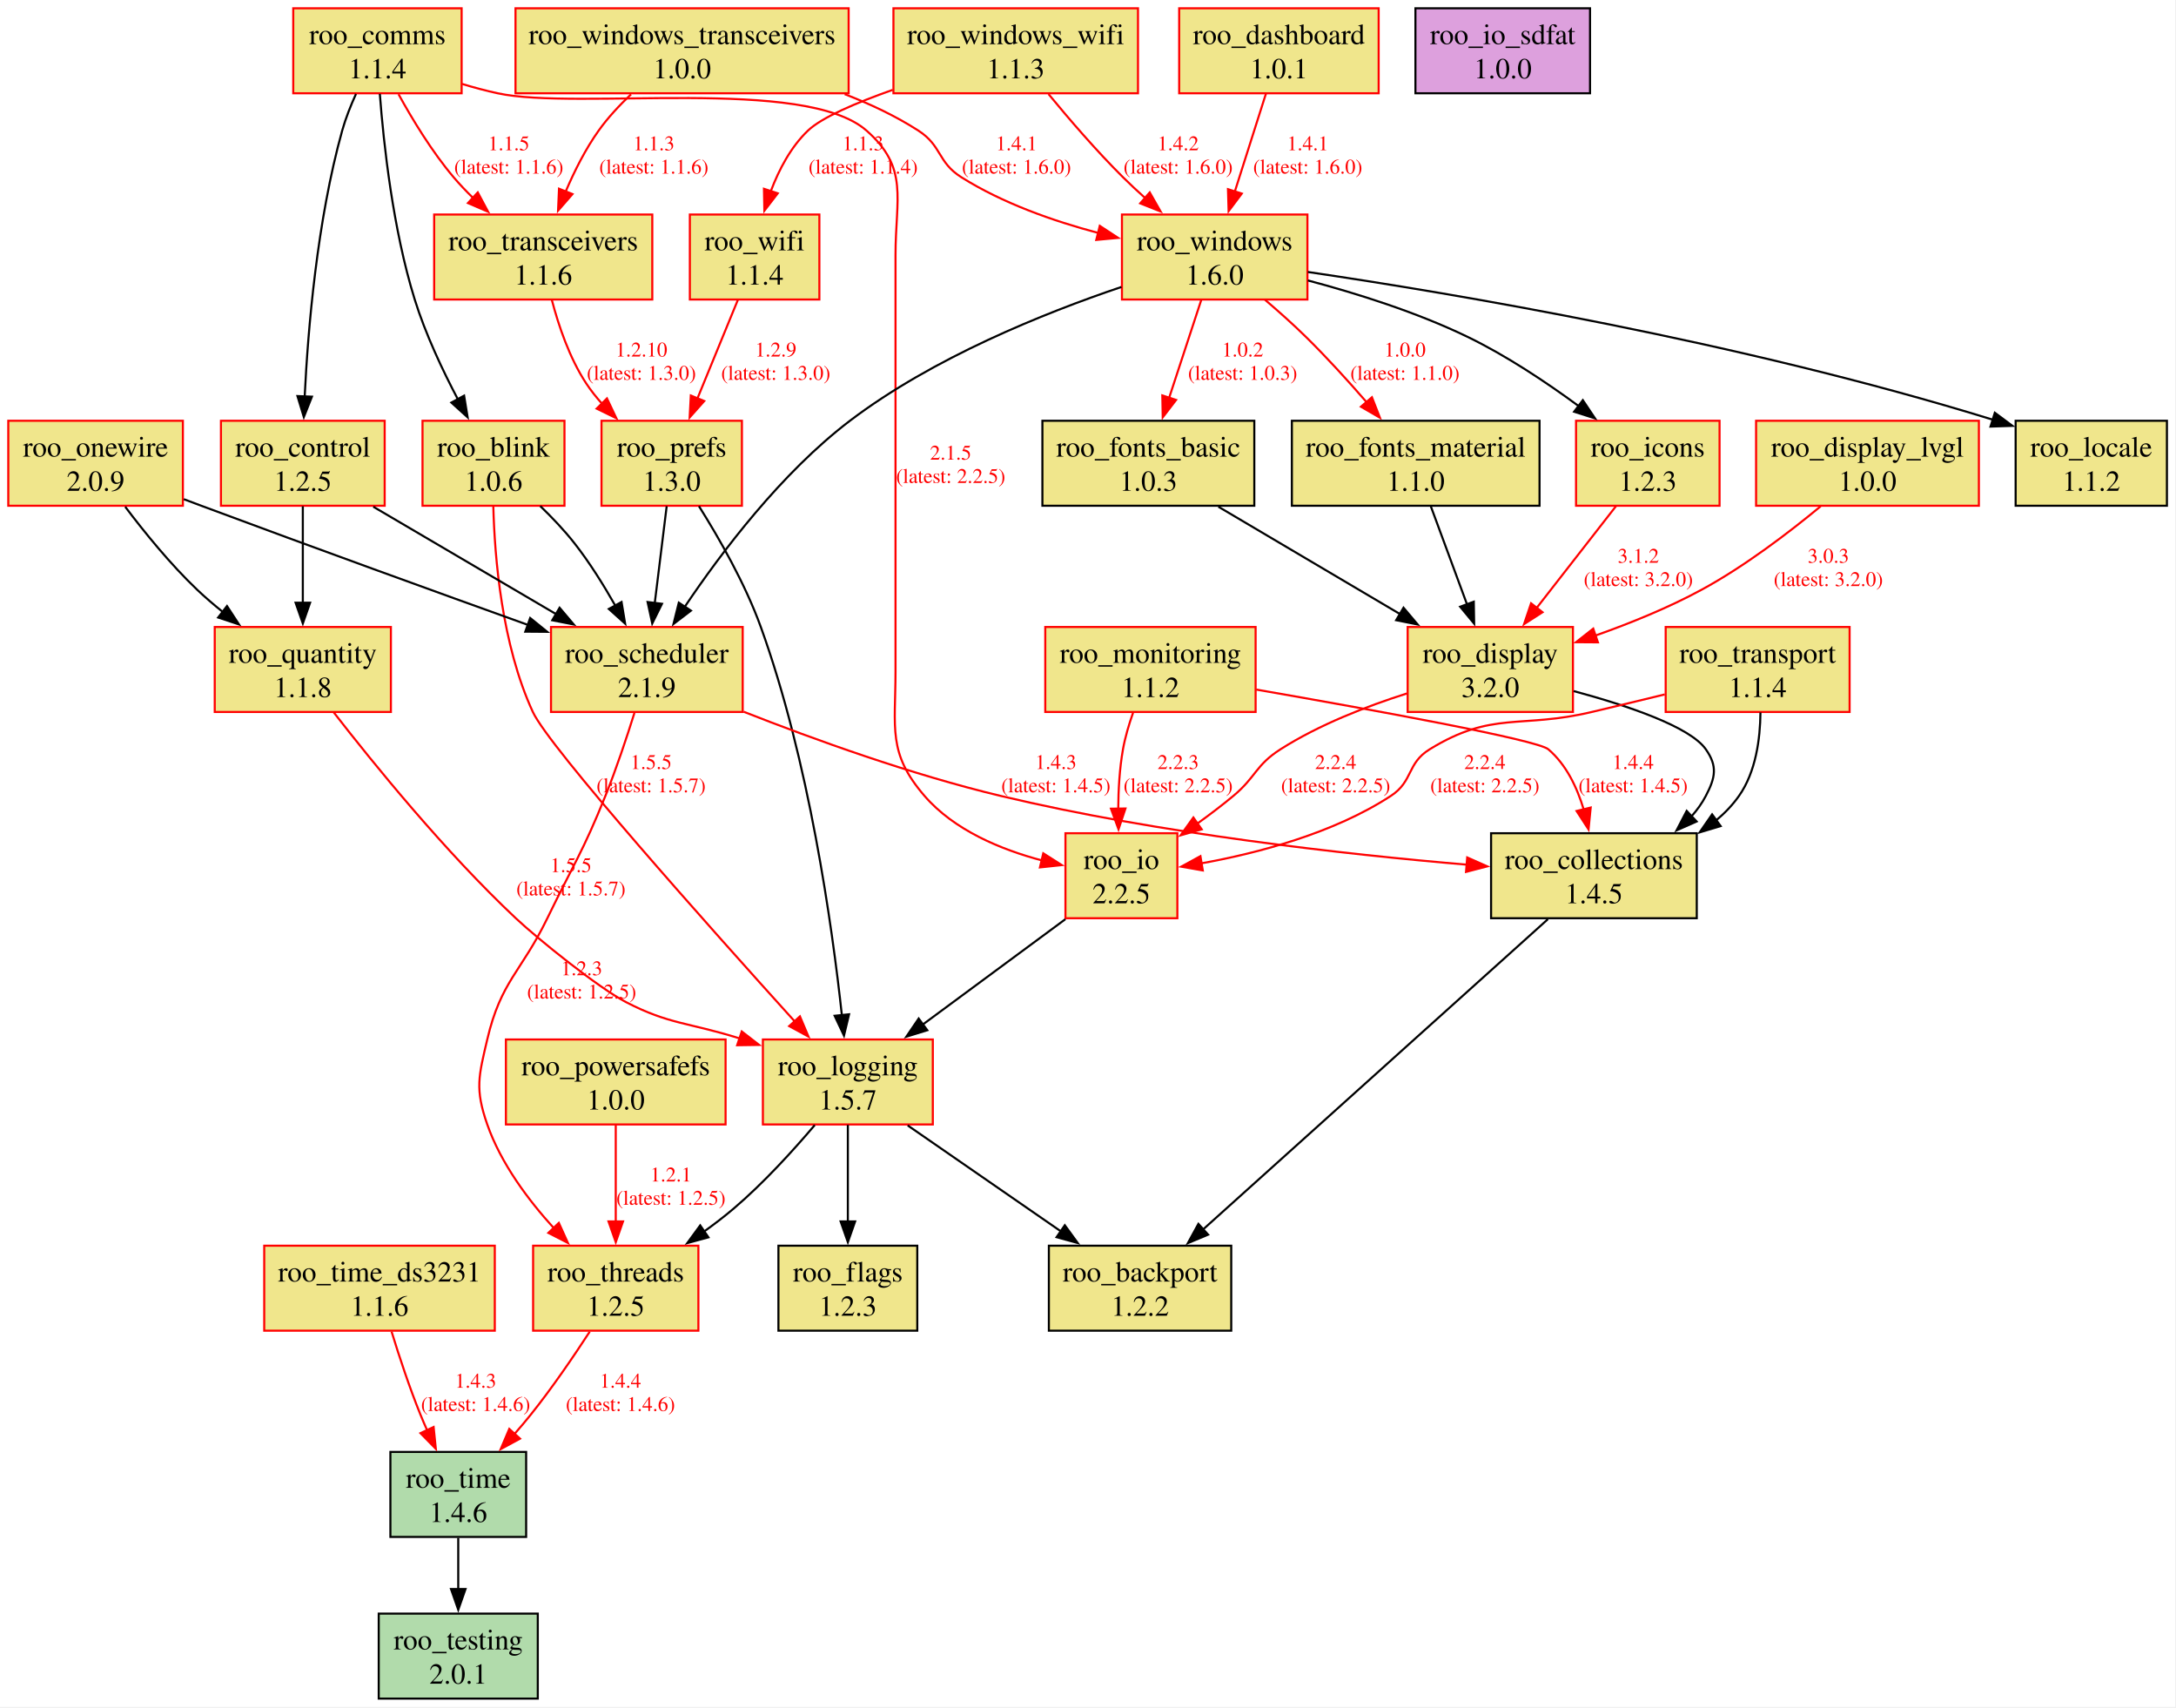
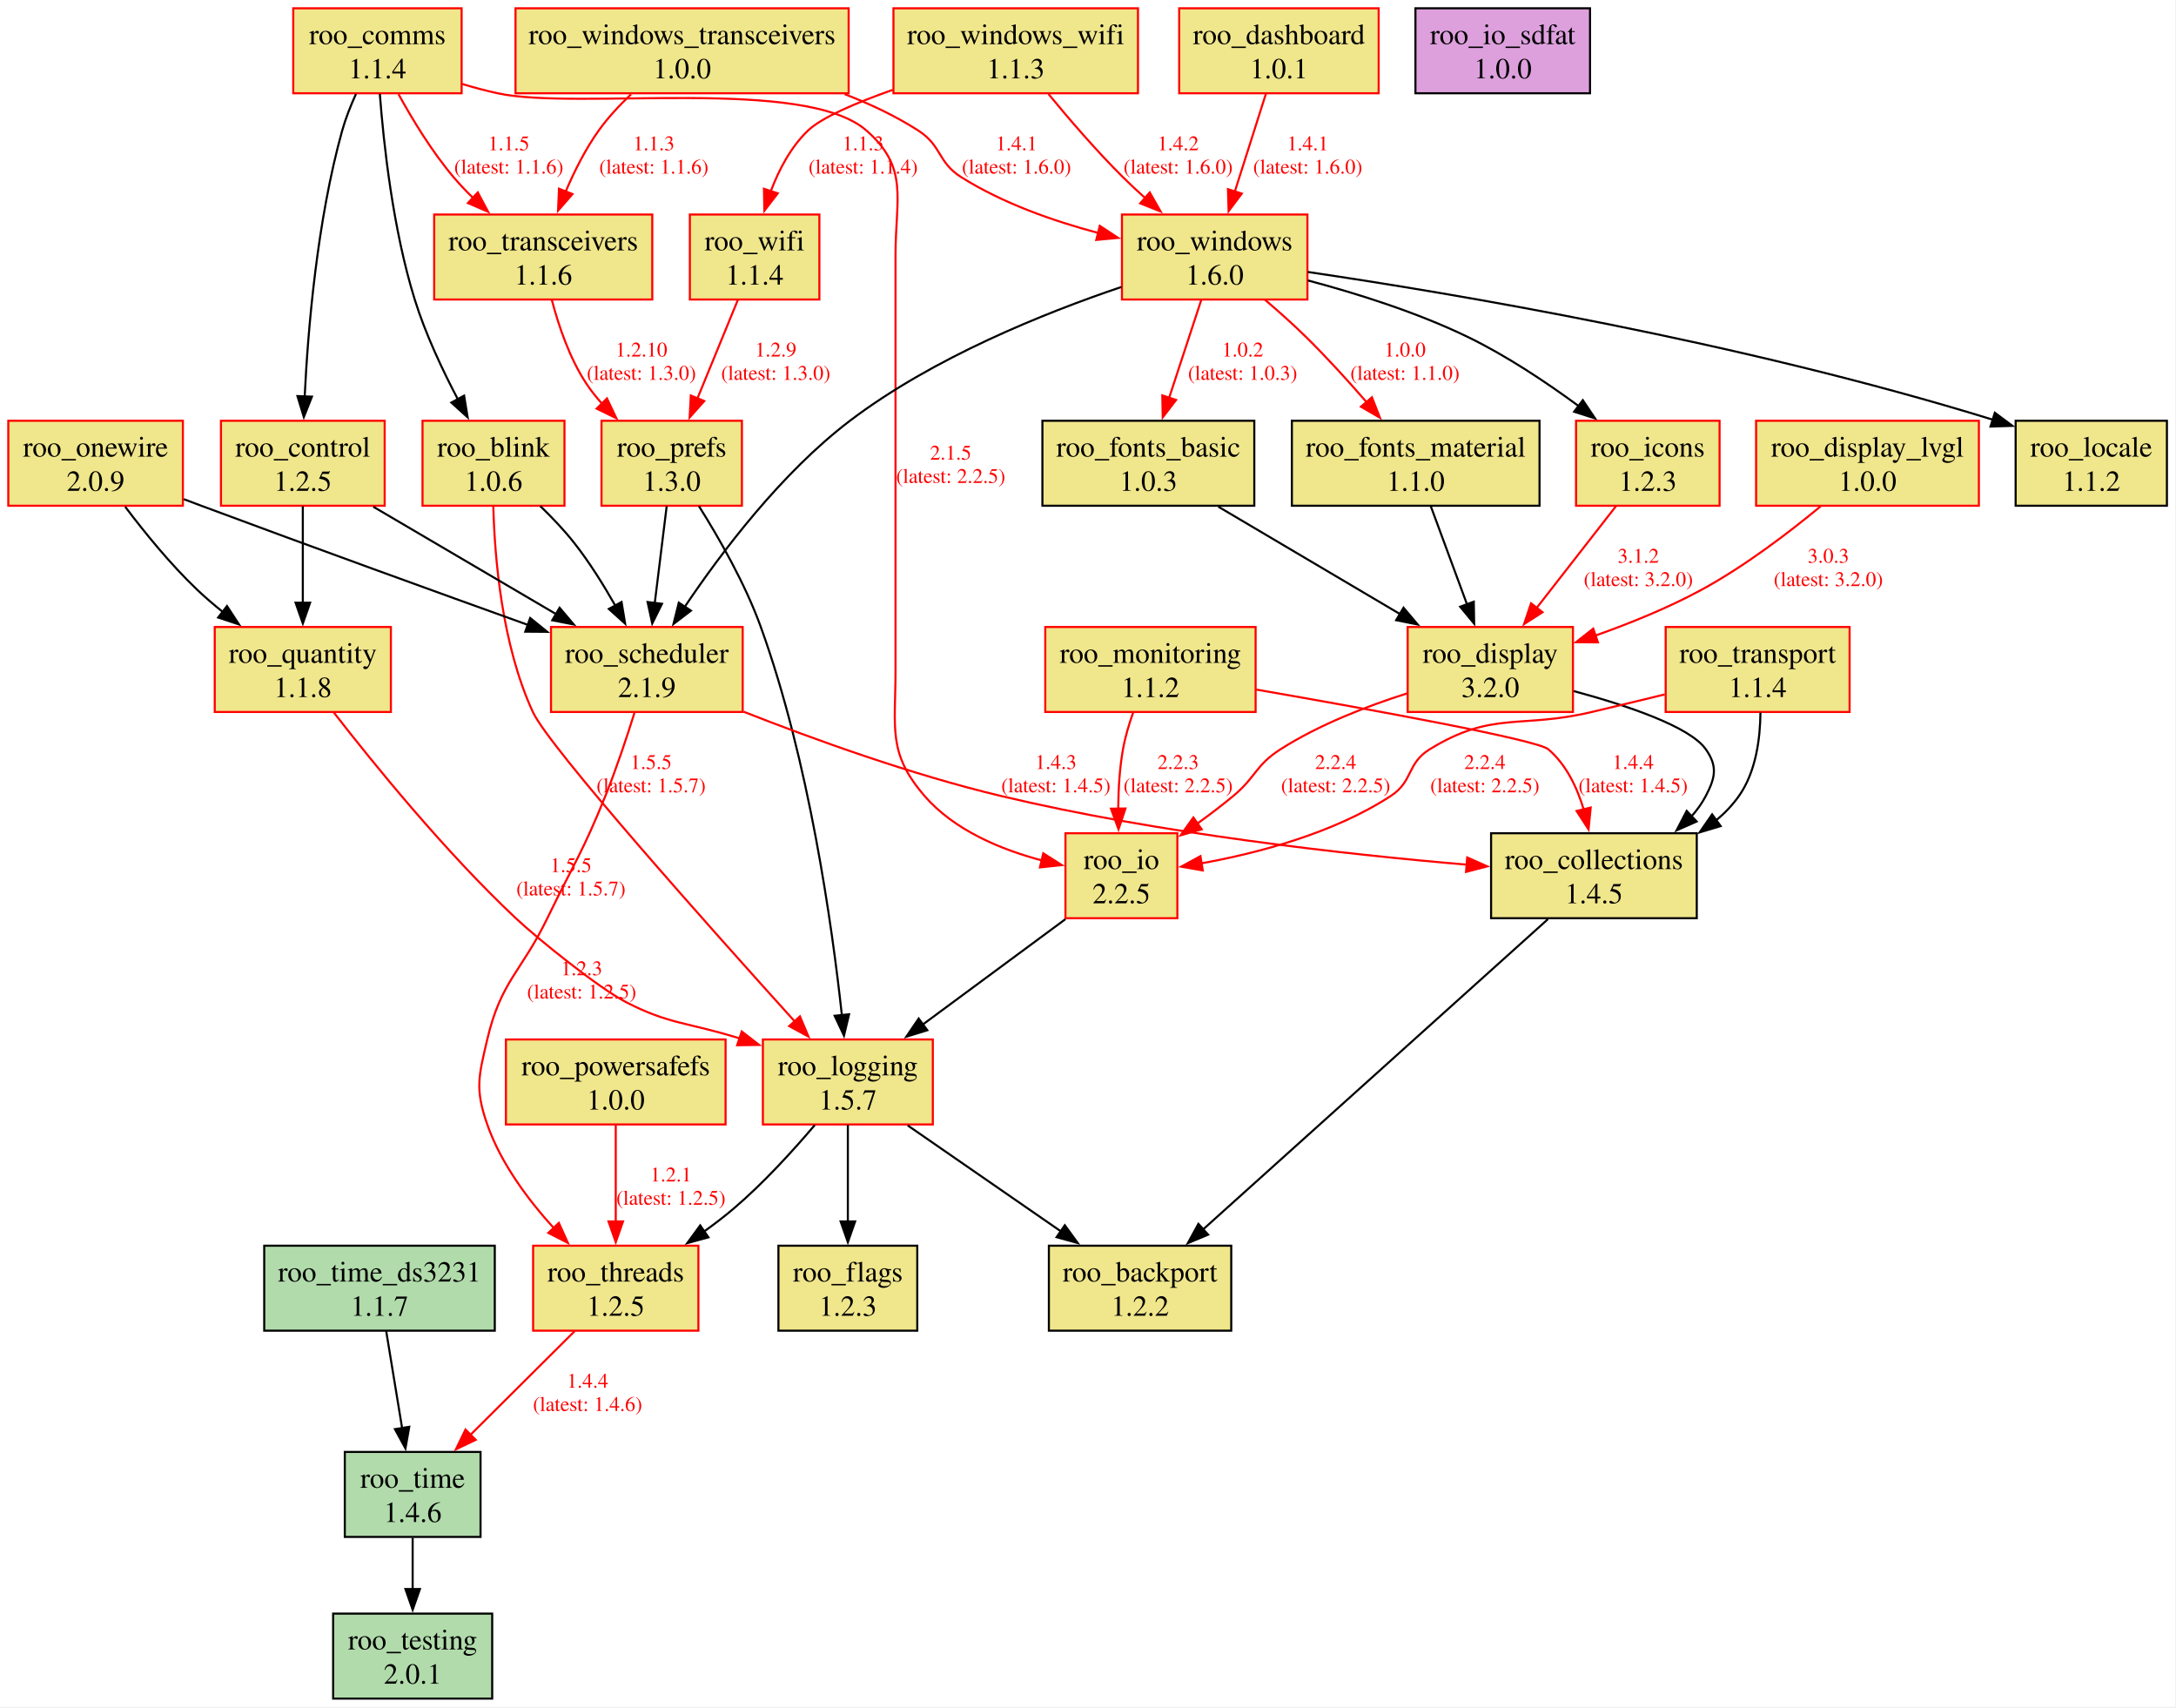
<svg xmlns="http://www.w3.org/2000/svg" width="1050pt" height="824pt" viewBox="0.00 0.00 1050.00 824.00">
  <g id="graph0" class="graph" transform="scale(1 1) rotate(0) translate(4 819.5)">
    <polygon fill="white" stroke="none" points="-4,4 -4,-819.5 1045.62,-819.5 1045.62,4 -4,4" />
    <g id="node1" class="node">
      <polygon fill="khaki" stroke="black" points="590.12,-218.5 502.12,-218.5 502.12,-177.5 590.12,-177.5 590.12,-218.5" />
      <text xml:space="preserve" text-anchor="middle" x="546.12" y="-201.2" font-family="Times,serif" font-size="14.00">roo_backport</text>
      <text xml:space="preserve" text-anchor="middle" x="546.12" y="-184.7" font-family="Times,serif" font-size="14.00">1.2.2</text>
    </g>
    <g id="node2" class="node">
      <polygon fill="khaki" stroke="red" points="268.38,-616.5 199.88,-616.5 199.88,-575.5 268.38,-575.5 268.38,-616.5" />
      <text xml:space="preserve" text-anchor="middle" x="234.12" y="-599.2" font-family="Times,serif" font-size="14.00">roo_blink</text>
      <text xml:space="preserve" text-anchor="middle" x="234.12" y="-582.7" font-family="Times,serif" font-size="14.00">1.0.6</text>
    </g>
    <g id="node16" class="node">
      <polygon fill="khaki" stroke="red" points="446.12,-318 364.12,-318 364.12,-277 446.12,-277 446.12,-318" />
      <text xml:space="preserve" text-anchor="middle" x="405.12" y="-300.7" font-family="Times,serif" font-size="14.00">roo_logging</text>
      <text xml:space="preserve" text-anchor="middle" x="405.12" y="-284.2" font-family="Times,serif" font-size="14.00">1.5.7</text>
    </g>
    <g id="edge1" class="edge">
      <path fill="none" stroke="red" d="M234.05,-575.09C234.67,-550.66 238.11,-508.47 253.12,-476 261.09,-458.79 338.48,-372.05 379.65,-326.52" />
      <polygon fill="red" stroke="red" points="382,-329.14 386.12,-319.38 376.81,-324.44 382,-329.14" />
      <text xml:space="preserve" text-anchor="middle" x="310.17" y="-448.5" font-family="Times,serif" font-size="10.00" fill="red">1.5.5</text>
      <text xml:space="preserve" text-anchor="middle" x="310.17" y="-437.25" font-family="Times,serif" font-size="10.00" fill="red">(latest: 1.5.7)</text>
    </g>
    <g id="node22" class="node">
      <polygon fill="khaki" stroke="red" points="354.38,-517 261.88,-517 261.88,-476 354.38,-476 354.38,-517" />
      <text xml:space="preserve" text-anchor="middle" x="308.12" y="-499.7" font-family="Times,serif" font-size="14.00">roo_scheduler</text>
      <text xml:space="preserve" text-anchor="middle" x="308.12" y="-483.2" font-family="Times,serif" font-size="14.00">2.1.9</text>
    </g>
    <g id="edge2" class="edge">
      <path fill="none" stroke="black" d="M256.68,-575.36C262.37,-569.87 268.25,-563.7 273.12,-557.5 280.43,-548.21 287.27,-537.25 292.93,-527.25" />
      <polygon fill="black" stroke="black" points="295.92,-529.07 297.65,-518.62 289.78,-525.71 295.92,-529.07" />
    </g>
    <g id="node3" class="node">
      <polygon fill="khaki" stroke="black" points="814.75,-417.5 715.5,-417.5 715.5,-376.5 814.75,-376.5 814.75,-417.5" />
      <text xml:space="preserve" text-anchor="middle" x="765.12" y="-400.2" font-family="Times,serif" font-size="14.00">roo_collections</text>
      <text xml:space="preserve" text-anchor="middle" x="765.12" y="-383.7" font-family="Times,serif" font-size="14.00">1.4.5</text>
    </g>
    <g id="edge3" class="edge">
      <path fill="none" stroke="black" d="M742.92,-376.03C703.47,-340.54 621.11,-266.45 576.46,-226.29" />
      <polygon fill="black" stroke="black" points="578.96,-223.83 569.19,-219.75 574.28,-229.04 578.96,-223.83" />
    </g>
    <g id="node4" class="node">
      <polygon fill="khaki" stroke="red" points="218.75,-815.5 137.5,-815.5 137.5,-774.5 218.75,-774.5 218.75,-815.5" />
      <text xml:space="preserve" text-anchor="middle" x="178.12" y="-798.2" font-family="Times,serif" font-size="14.00">roo_comms</text>
      <text xml:space="preserve" text-anchor="middle" x="178.12" y="-781.7" font-family="Times,serif" font-size="14.00">1.1.4</text>
    </g>
    <g id="edge4" class="edge">
      <path fill="none" stroke="black" d="M179.28,-774.22C181.1,-750.26 185.57,-708.92 196.12,-675 201.31,-658.33 209.59,-640.77 217.1,-626.55" />
      <polygon fill="black" stroke="black" points="219.95,-628.62 221.65,-618.16 213.8,-625.28 219.95,-628.62" />
    </g>
    <g id="node5" class="node">
      <polygon fill="khaki" stroke="red" points="181.62,-616.5 102.62,-616.5 102.62,-575.5 181.62,-575.5 181.62,-616.5" />
      <text xml:space="preserve" text-anchor="middle" x="142.12" y="-599.2" font-family="Times,serif" font-size="14.00">roo_control</text>
      <text xml:space="preserve" text-anchor="middle" x="142.12" y="-582.7" font-family="Times,serif" font-size="14.00">1.2.5</text>
    </g>
    <g id="edge5" class="edge">
      <path fill="none" stroke="black" d="M167.78,-774.19C165.24,-768.6 162.78,-762.42 161.12,-756.5 149,-713.03 144.61,-660.78 143.02,-628.23" />
      <polygon fill="black" stroke="black" points="146.52,-628.13 142.61,-618.28 139.53,-628.42 146.52,-628.13" />
    </g>
    <g id="node13" class="node">
      <polygon fill="khaki" stroke="red" points="564.12,-417.5 510.12,-417.5 510.12,-376.5 564.12,-376.5 564.12,-417.5" />
      <text xml:space="preserve" text-anchor="middle" x="537.12" y="-400.2" font-family="Times,serif" font-size="14.00">roo_io</text>
      <text xml:space="preserve" text-anchor="middle" x="537.12" y="-383.7" font-family="Times,serif" font-size="14.00">2.2.5</text>
    </g>
    <g id="edge6" class="edge">
      <path fill="none" stroke="red" d="M219,-779C224.7,-777.28 230.52,-775.71 236.12,-774.5 274.99,-766.11 384.27,-782.75 414.12,-756.5 434.69,-738.42 428.12,-723.88 428.12,-696.5 428.12,-696.5 428.12,-696.5 428.12,-495.5 428.12,-468.12 424.23,-456.23 442.12,-435.5 456.46,-418.89 479.13,-409.58 498.72,-404.39" />
      <polygon fill="red" stroke="red" points="499.41,-407.82 508.35,-402.13 497.81,-401.01 499.41,-407.82" />
      <text xml:space="preserve" text-anchor="middle" x="454.75" y="-597.75" font-family="Times,serif" font-size="10.00" fill="red">2.1.5</text>
      <text xml:space="preserve" text-anchor="middle" x="454.75" y="-586.5" font-family="Times,serif" font-size="10.00" fill="red">(latest: 2.2.5)</text>
    </g>
    <g id="node27" class="node">
      <polygon fill="khaki" stroke="red" points="310.75,-716 205.5,-716 205.5,-675 310.75,-675 310.75,-716" />
      <text xml:space="preserve" text-anchor="middle" x="258.12" y="-698.7" font-family="Times,serif" font-size="14.00">roo_transceivers</text>
      <text xml:space="preserve" text-anchor="middle" x="258.12" y="-682.2" font-family="Times,serif" font-size="14.00">1.1.6</text>
    </g>
    <g id="edge7" class="edge">
      <path fill="none" stroke="red" d="M188.3,-774.06C195.01,-761.87 204.45,-746.3 214.88,-734 217.76,-730.6 220.96,-727.24 224.27,-724.01" />
      <polygon fill="red" stroke="red" points="226.54,-726.68 231.53,-717.33 221.8,-721.53 226.54,-726.68" />
      <text xml:space="preserve" text-anchor="middle" x="241.5" y="-747" font-family="Times,serif" font-size="10.00" fill="red">1.1.5</text>
      <text xml:space="preserve" text-anchor="middle" x="241.5" y="-735.75" font-family="Times,serif" font-size="10.00" fill="red">(latest: 1.1.6)</text>
    </g>
    <g id="node21" class="node">
      <polygon fill="khaki" stroke="red" points="184.62,-517 99.62,-517 99.62,-476 184.62,-476 184.62,-517" />
      <text xml:space="preserve" text-anchor="middle" x="142.12" y="-499.7" font-family="Times,serif" font-size="14.00">roo_quantity</text>
      <text xml:space="preserve" text-anchor="middle" x="142.12" y="-483.2" font-family="Times,serif" font-size="14.00">1.1.8</text>
    </g>
    <g id="edge8" class="edge">
      <path fill="none" stroke="black" d="M142.12,-575.27C142.12,-561.79 142.12,-543.66 142.12,-528.29" />
      <polygon fill="black" stroke="black" points="145.63,-528.71 142.13,-518.71 138.63,-528.71 145.63,-528.71" />
    </g>
    <g id="edge9" class="edge">
      <path fill="none" stroke="black" d="M176.12,-575.03C201.63,-560.05 236.77,-539.41 264.38,-523.19" />
      <polygon fill="black" stroke="black" points="266.02,-526.29 272.87,-518.21 262.48,-520.25 266.02,-526.29" />
    </g>
    <g id="node6" class="node">
      <polygon fill="khaki" stroke="red" points="661.25,-815.5 565,-815.5 565,-774.5 661.25,-774.5 661.25,-815.5" />
      <text xml:space="preserve" text-anchor="middle" x="613.12" y="-798.2" font-family="Times,serif" font-size="14.00">roo_dashboard</text>
      <text xml:space="preserve" text-anchor="middle" x="613.12" y="-781.7" font-family="Times,serif" font-size="14.00">1.0.1</text>
    </g>
    <g id="node30" class="node">
      <polygon fill="khaki" stroke="red" points="626.88,-716 537.38,-716 537.38,-675 626.88,-675 626.88,-716" />
      <text xml:space="preserve" text-anchor="middle" x="582.12" y="-698.7" font-family="Times,serif" font-size="14.00">roo_windows</text>
      <text xml:space="preserve" text-anchor="middle" x="582.12" y="-682.2" font-family="Times,serif" font-size="14.00">1.6.0</text>
    </g>
    <g id="edge10" class="edge">
      <path fill="none" stroke="red" d="M606.85,-774.27C602.52,-760.66 596.69,-742.3 591.77,-726.84" />
      <polygon fill="red" stroke="red" points="595.21,-726.11 588.85,-717.64 588.54,-728.23 595.21,-726.11" />
      <text xml:space="preserve" text-anchor="middle" x="627.03" y="-747" font-family="Times,serif" font-size="10.00" fill="red">1.4.1</text>
      <text xml:space="preserve" text-anchor="middle" x="627.03" y="-735.75" font-family="Times,serif" font-size="10.00" fill="red">(latest: 1.6.0)</text>
    </g>
    <g id="node7" class="node">
      <polygon fill="khaki" stroke="red" points="755,-517 675.25,-517 675.25,-476 755,-476 755,-517" />
      <text xml:space="preserve" text-anchor="middle" x="715.12" y="-499.7" font-family="Times,serif" font-size="14.00">roo_display</text>
      <text xml:space="preserve" text-anchor="middle" x="715.12" y="-483.2" font-family="Times,serif" font-size="14.00">3.2.0</text>
    </g>
    <g id="edge11" class="edge">
      <path fill="none" stroke="black" d="M755.36,-486.08C781.24,-479.11 811.43,-468.95 819.12,-458 824.87,-449.82 823.76,-444.36 819.12,-435.5 817.27,-431.95 814.91,-428.68 812.22,-425.66" />
      <polygon fill="black" stroke="black" points="814.69,-423.17 805,-418.88 809.89,-428.28 814.69,-423.17" />
    </g>
    <g id="edge12" class="edge">
      <path fill="none" stroke="red" d="M674.84,-484.92C655.5,-478.78 632.53,-469.89 613.88,-458 601.88,-450.36 602.06,-444.59 591.12,-435.5 585.65,-430.95 579.64,-426.39 573.68,-422.1" />
      <polygon fill="red" stroke="red" points="575.88,-419.37 565.68,-416.49 571.85,-425.1 575.88,-419.37" />
      <text xml:space="preserve" text-anchor="middle" x="640.5" y="-448.5" font-family="Times,serif" font-size="10.00" fill="red">2.2.4</text>
      <text xml:space="preserve" text-anchor="middle" x="640.5" y="-437.25" font-family="Times,serif" font-size="10.00" fill="red">(latest: 2.2.5)</text>
    </g>
    <g id="node8" class="node">
      <polygon fill="khaki" stroke="red" points="950.88,-616.5 843.38,-616.5 843.38,-575.5 950.88,-575.5 950.88,-616.5" />
      <text xml:space="preserve" text-anchor="middle" x="897.12" y="-599.2" font-family="Times,serif" font-size="14.00">roo_display_lvgl</text>
      <text xml:space="preserve" text-anchor="middle" x="897.12" y="-582.7" font-family="Times,serif" font-size="14.00">1.0.0</text>
    </g>
    <g id="edge13" class="edge">
      <path fill="none" stroke="red" d="M874.54,-575.24C859.15,-562.51 837.87,-546.28 817.12,-535 801.08,-526.28 782.59,-518.79 765.79,-512.85" />
      <polygon fill="red" stroke="red" points="767.06,-509.59 756.47,-509.66 764.8,-516.21 767.06,-509.59" />
      <text xml:space="preserve" text-anchor="middle" x="878.25" y="-548" font-family="Times,serif" font-size="10.00" fill="red">3.0.3</text>
      <text xml:space="preserve" text-anchor="middle" x="878.25" y="-536.75" font-family="Times,serif" font-size="10.00" fill="red">(latest: 3.2.0)</text>
    </g>
    <g id="node9" class="node">
      <polygon fill="khaki" stroke="black" points="438.62,-218.5 371.62,-218.5 371.62,-177.5 438.62,-177.5 438.62,-218.5" />
      <text xml:space="preserve" text-anchor="middle" x="405.12" y="-201.2" font-family="Times,serif" font-size="14.00">roo_flags</text>
      <text xml:space="preserve" text-anchor="middle" x="405.12" y="-184.7" font-family="Times,serif" font-size="14.00">1.2.3</text>
    </g>
    <g id="node10" class="node">
      <polygon fill="khaki" stroke="black" points="601.25,-616.5 499,-616.5 499,-575.5 601.25,-575.5 601.25,-616.5" />
      <text xml:space="preserve" text-anchor="middle" x="550.12" y="-599.2" font-family="Times,serif" font-size="14.00">roo_fonts_basic</text>
      <text xml:space="preserve" text-anchor="middle" x="550.12" y="-582.7" font-family="Times,serif" font-size="14.00">1.0.3</text>
    </g>
    <g id="edge14" class="edge">
      <path fill="none" stroke="black" d="M583.91,-575.03C609.27,-560.05 644.2,-539.41 671.64,-523.19" />
      <polygon fill="black" stroke="black" points="673.25,-526.31 680.08,-518.21 669.69,-520.28 673.25,-526.31" />
    </g>
    <g id="node11" class="node">
      <polygon fill="khaki" stroke="black" points="738.88,-616.5 619.38,-616.5 619.38,-575.5 738.88,-575.5 738.88,-616.5" />
      <text xml:space="preserve" text-anchor="middle" x="679.12" y="-599.2" font-family="Times,serif" font-size="14.00">roo_fonts_material</text>
      <text xml:space="preserve" text-anchor="middle" x="679.12" y="-582.7" font-family="Times,serif" font-size="14.00">1.1.0</text>
    </g>
    <g id="edge15" class="edge">
      <path fill="none" stroke="black" d="M686.41,-575.27C691.44,-561.66 698.21,-543.3 703.92,-527.84" />
      <polygon fill="black" stroke="black" points="707.15,-529.21 707.33,-518.62 700.58,-526.79 707.15,-529.21" />
    </g>
    <g id="node12" class="node">
      <polygon fill="khaki" stroke="red" points="825.75,-616.5 756.5,-616.5 756.5,-575.5 825.75,-575.5 825.75,-616.5" />
      <text xml:space="preserve" text-anchor="middle" x="791.12" y="-599.2" font-family="Times,serif" font-size="14.00">roo_icons</text>
      <text xml:space="preserve" text-anchor="middle" x="791.12" y="-582.7" font-family="Times,serif" font-size="14.00">1.2.3</text>
    </g>
    <g id="edge16" class="edge">
      <path fill="none" stroke="red" d="M775.75,-575.27C764.72,-561.13 749.71,-541.87 737.38,-526.05" />
      <polygon fill="red" stroke="red" points="740.32,-524.13 731.41,-518.39 734.8,-528.43 740.32,-524.13" />
      <text xml:space="preserve" text-anchor="middle" x="786.56" y="-548" font-family="Times,serif" font-size="10.00" fill="red">3.1.2</text>
      <text xml:space="preserve" text-anchor="middle" x="786.56" y="-536.75" font-family="Times,serif" font-size="10.00" fill="red">(latest: 3.2.0)</text>
    </g>
    <g id="edge17" class="edge">
      <path fill="none" stroke="black" d="M510.09,-376.03C490.25,-361.38 463.09,-341.31 441.36,-325.27" />
      <polygon fill="black" stroke="black" points="443.46,-322.46 433.34,-319.34 439.3,-328.1 443.46,-322.46" />
    </g>
    <g id="node14" class="node">
      <polygon fill="plum" stroke="black" points="763.25,-815.5 679,-815.5 679,-774.5 763.25,-774.5 763.25,-815.5" />
      <text xml:space="preserve" text-anchor="middle" x="721.12" y="-798.2" font-family="Times,serif" font-size="14.00">roo_io_sdfat</text>
      <text xml:space="preserve" text-anchor="middle" x="721.12" y="-781.7" font-family="Times,serif" font-size="14.00">1.0.0</text>
    </g>
    <g id="node15" class="node">
      <polygon fill="khaki" stroke="black" points="1041.62,-616.5 968.62,-616.5 968.62,-575.5 1041.62,-575.5 1041.62,-616.5" />
      <text xml:space="preserve" text-anchor="middle" x="1005.12" y="-599.2" font-family="Times,serif" font-size="14.00">roo_locale</text>
      <text xml:space="preserve" text-anchor="middle" x="1005.12" y="-582.7" font-family="Times,serif" font-size="14.00">1.1.2</text>
    </g>
    <g id="edge18" class="edge">
      <path fill="none" stroke="black" d="M434,-276.53C455.38,-261.75 484.73,-241.45 508.04,-225.34" />
      <polygon fill="black" stroke="black" points="509.81,-228.37 516.05,-219.8 505.83,-222.61 509.81,-228.37" />
    </g>
    <g id="edge19" class="edge">
      <path fill="none" stroke="black" d="M405.12,-276.77C405.12,-263.29 405.12,-245.16 405.12,-229.79" />
      <polygon fill="black" stroke="black" points="408.63,-230.21 405.13,-220.21 401.63,-230.21 408.63,-230.21" />
    </g>
    <g id="node24" class="node">
      <polygon fill="khaki" stroke="red" points="333,-218.5 253.25,-218.5 253.25,-177.5 333,-177.5 333,-218.5" />
      <text xml:space="preserve" text-anchor="middle" x="293.12" y="-201.2" font-family="Times,serif" font-size="14.00">roo_threads</text>
      <text xml:space="preserve" text-anchor="middle" x="293.12" y="-184.7" font-family="Times,serif" font-size="14.00">1.2.5</text>
    </g>
    <g id="edge20" class="edge">
      <path fill="none" stroke="black" d="M389.15,-276.7C378.72,-264.4 364.43,-248.68 350.12,-236.5 345.56,-232.61 340.57,-228.8 335.5,-225.17" />
      <polygon fill="black" stroke="black" points="337.84,-222.54 327.62,-219.75 333.88,-228.3 337.84,-222.54" />
    </g>
    <g id="node17" class="node">
      <polygon fill="khaki" stroke="red" points="601.88,-517 500.38,-517 500.38,-476 601.88,-476 601.88,-517" />
      <text xml:space="preserve" text-anchor="middle" x="551.12" y="-499.7" font-family="Times,serif" font-size="14.00">roo_monitoring</text>
      <text xml:space="preserve" text-anchor="middle" x="551.12" y="-483.2" font-family="Times,serif" font-size="14.00">1.1.2</text>
    </g>
    <g id="edge21" class="edge">
      <path fill="none" stroke="red" d="M602.16,-486.81C657.19,-477.24 737.71,-462.61 743.12,-458 751.74,-450.65 756.99,-439.62 760.17,-429.02" />
      <polygon fill="red" stroke="red" points="763.57,-429.89 762.53,-419.34 756.76,-428.23 763.57,-429.89" />
      <text xml:space="preserve" text-anchor="middle" x="784.03" y="-448.5" font-family="Times,serif" font-size="10.00" fill="red">1.4.4</text>
      <text xml:space="preserve" text-anchor="middle" x="784.03" y="-437.25" font-family="Times,serif" font-size="10.00" fill="red">(latest: 1.4.5)</text>
    </g>
    <g id="edge22" class="edge">
      <path fill="none" stroke="red" d="M542.73,-475.59C540.75,-470 538.92,-463.85 537.88,-458 536.22,-448.7 535.64,-438.45 535.59,-429.11" />
      <polygon fill="red" stroke="red" points="539.08,-429.44 535.73,-419.39 532.09,-429.34 539.08,-429.44" />
      <text xml:space="preserve" text-anchor="middle" x="564.5" y="-448.5" font-family="Times,serif" font-size="10.00" fill="red">2.2.3</text>
      <text xml:space="preserve" text-anchor="middle" x="564.5" y="-437.25" font-family="Times,serif" font-size="10.00" fill="red">(latest: 2.2.5)</text>
    </g>
    <g id="node18" class="node">
      <polygon fill="khaki" stroke="red" points="84.25,-616.5 0,-616.5 0,-575.5 84.25,-575.5 84.25,-616.5" />
      <text xml:space="preserve" text-anchor="middle" x="42.12" y="-599.2" font-family="Times,serif" font-size="14.00">roo_onewire</text>
      <text xml:space="preserve" text-anchor="middle" x="42.12" y="-582.7" font-family="Times,serif" font-size="14.00">2.0.9</text>
    </g>
    <g id="edge24" class="edge">
      <path fill="none" stroke="black" d="M56.42,-575.01C65.63,-562.8 78.26,-547.23 91.12,-535 95,-531.31 99.25,-527.67 103.59,-524.19" />
      <polygon fill="black" stroke="black" points="105.53,-527.11 111.32,-518.24 101.26,-521.57 105.53,-527.11" />
    </g>
    <g id="edge23" class="edge">
      <path fill="none" stroke="black" d="M84.68,-578.67C87.54,-577.59 90.37,-576.53 93.12,-575.5 146.46,-555.63 207.48,-533.55 250.86,-517.97" />
      <polygon fill="black" stroke="black" points="251.83,-521.34 260.06,-514.67 249.47,-514.75 251.83,-521.34" />
    </g>
    <g id="node19" class="node">
      <polygon fill="khaki" stroke="red" points="346.12,-318 240.12,-318 240.12,-277 346.12,-277 346.12,-318" />
      <text xml:space="preserve" text-anchor="middle" x="293.12" y="-300.7" font-family="Times,serif" font-size="14.00">roo_powersafefs</text>
      <text xml:space="preserve" text-anchor="middle" x="293.12" y="-284.2" font-family="Times,serif" font-size="14.00">1.0.0</text>
    </g>
    <g id="edge25" class="edge">
      <path fill="none" stroke="red" d="M293.12,-276.77C293.12,-263.29 293.12,-245.16 293.12,-229.79" />
      <polygon fill="red" stroke="red" points="296.63,-230.21 293.13,-220.21 289.63,-230.21 296.63,-230.21" />
      <text xml:space="preserve" text-anchor="middle" x="319.75" y="-249.5" font-family="Times,serif" font-size="10.00" fill="red">1.2.1</text>
      <text xml:space="preserve" text-anchor="middle" x="319.75" y="-238.25" font-family="Times,serif" font-size="10.00" fill="red">(latest: 1.2.5)</text>
    </g>
    <g id="node20" class="node">
      <polygon fill="khaki" stroke="red" points="354,-616.5 286.25,-616.5 286.25,-575.5 354,-575.5 354,-616.5" />
      <text xml:space="preserve" text-anchor="middle" x="320.12" y="-599.2" font-family="Times,serif" font-size="14.00">roo_prefs</text>
      <text xml:space="preserve" text-anchor="middle" x="320.12" y="-582.7" font-family="Times,serif" font-size="14.00">1.3.0</text>
    </g>
    <g id="edge26" class="edge">
      <path fill="none" stroke="black" d="M333.27,-575.3C342.9,-560 355.56,-537.94 363.12,-517 386.36,-452.72 397.54,-372.91 402.23,-329.75" />
      <polygon fill="black" stroke="black" points="405.71,-330.15 403.25,-319.84 398.74,-329.43 405.71,-330.15" />
    </g>
    <g id="edge27" class="edge">
      <path fill="none" stroke="black" d="M317.7,-575.27C316.04,-561.79 313.81,-543.66 311.91,-528.29" />
      <polygon fill="black" stroke="black" points="315.43,-528.2 310.73,-518.7 308.48,-529.06 315.43,-528.2" />
    </g>
    <g id="edge28" class="edge">
      <path fill="none" stroke="red" d="M157,-475.86C176.04,-451.32 210.66,-408.65 244.88,-376.5 255.71,-366.32 284.92,-342.84 298.12,-336 318.95,-325.21 327.9,-326.33 352.87,-318.52" />
      <polygon fill="red" stroke="red" points="353.92,-321.86 362.3,-315.37 351.7,-315.22 353.92,-321.86" />
      <text xml:space="preserve" text-anchor="middle" x="271.5" y="-398.75" font-family="Times,serif" font-size="10.00" fill="red">1.5.5</text>
      <text xml:space="preserve" text-anchor="middle" x="271.5" y="-387.5" font-family="Times,serif" font-size="10.00" fill="red">(latest: 1.5.7)</text>
    </g>
    <g id="edge29" class="edge">
      <path fill="none" stroke="red" d="M354.81,-476.13C388.69,-462.81 435.93,-445.74 478.88,-435.5 555.32,-417.27 645.51,-407.3 703.92,-402.32" />
      <polygon fill="red" stroke="red" points="703.98,-405.82 713.66,-401.51 703.41,-398.85 703.98,-405.82" />
      <text xml:space="preserve" text-anchor="middle" x="505.5" y="-448.5" font-family="Times,serif" font-size="10.00" fill="red">1.4.3</text>
      <text xml:space="preserve" text-anchor="middle" x="505.5" y="-437.25" font-family="Times,serif" font-size="10.00" fill="red">(latest: 1.4.5)</text>
    </g>
    <g id="edge30" class="edge">
      <path fill="none" stroke="red" d="M302.14,-475.55C298.45,-463.77 293.41,-448.64 288.12,-435.5 277.29,-408.57 272.79,-402.61 260.12,-376.5 247.46,-350.39 237.74,-346.25 231.12,-318 226.97,-300.26 225.12,-294.2 231.12,-277 237.69,-258.2 250.88,-240.54 263.42,-226.79" />
      <polygon fill="red" stroke="red" points="265.66,-229.51 270.03,-219.85 260.6,-224.68 265.66,-229.51" />
      <text xml:space="preserve" text-anchor="middle" x="276.66" y="-349" font-family="Times,serif" font-size="10.00" fill="red">1.2.3</text>
      <text xml:space="preserve" text-anchor="middle" x="276.66" y="-337.75" font-family="Times,serif" font-size="10.00" fill="red">(latest: 1.2.5)</text>
    </g>
    <g id="node23" class="node">
-       <polygon fill="#b1dbab" stroke="black" points="255.5,-41 178.75,-41 178.75,0 255.5,0 255.5,-41" />
-       <text xml:space="preserve" text-anchor="middle" x="217.12" y="-23.7" font-family="Times,serif" font-size="14.00">roo_testing</text>
-       <text xml:space="preserve" text-anchor="middle" x="217.12" y="-7.2" font-family="Times,serif" font-size="14.00">2.0.1</text>
+       <polygon fill="#b1dbab" stroke="black" points="233.5,-41 156.75,-41 156.75,0 233.5,0 233.5,-41" />
+       <text xml:space="preserve" text-anchor="middle" x="195.12" y="-23.7" font-family="Times,serif" font-size="14.00">roo_testing</text>
+       <text xml:space="preserve" text-anchor="middle" x="195.12" y="-7.2" font-family="Times,serif" font-size="14.00">2.0.1</text>
    </g>
    <g id="node25" class="node">
-       <polygon fill="#b1dbab" stroke="black" points="249.88,-119 184.38,-119 184.38,-78 249.88,-78 249.88,-119" />
-       <text xml:space="preserve" text-anchor="middle" x="217.12" y="-101.7" font-family="Times,serif" font-size="14.00">roo_time</text>
-       <text xml:space="preserve" text-anchor="middle" x="217.12" y="-85.2" font-family="Times,serif" font-size="14.00">1.4.6</text>
+       <polygon fill="#b1dbab" stroke="black" points="227.88,-119 162.38,-119 162.38,-78 227.88,-78 227.88,-119" />
+       <text xml:space="preserve" text-anchor="middle" x="195.12" y="-101.7" font-family="Times,serif" font-size="14.00">roo_time</text>
+       <text xml:space="preserve" text-anchor="middle" x="195.12" y="-85.2" font-family="Times,serif" font-size="14.00">1.4.6</text>
    </g>
    <g id="edge31" class="edge">
-       <path fill="none" stroke="red" d="M280.56,-177.01C272.79,-165.08 262.38,-149.8 252.12,-137 249.66,-133.92 246.99,-130.78 244.28,-127.69" />
-       <polygon fill="red" stroke="red" points="246.93,-125.41 237.61,-120.36 241.75,-130.11 246.93,-125.41" />
-       <text xml:space="preserve" text-anchor="middle" x="295.38" y="-150" font-family="Times,serif" font-size="10.00" fill="red">1.4.4</text>
-       <text xml:space="preserve" text-anchor="middle" x="295.38" y="-138.75" font-family="Times,serif" font-size="10.00" fill="red">(latest: 1.4.6)</text>
+       <path fill="none" stroke="red" d="M273.29,-177.27C258.81,-162.86 238.99,-143.14 222.93,-127.17" />
+       <polygon fill="red" stroke="red" points="225.56,-124.84 216,-120.27 220.62,-129.8 225.56,-124.84" />
+       <text xml:space="preserve" text-anchor="middle" x="279.53" y="-150" font-family="Times,serif" font-size="10.00" fill="red">1.4.4</text>
+       <text xml:space="preserve" text-anchor="middle" x="279.53" y="-138.75" font-family="Times,serif" font-size="10.00" fill="red">(latest: 1.4.6)</text>
    </g>
    <g id="edge32" class="edge">
-       <path fill="none" stroke="black" d="M217.12,-77.53C217.12,-69.94 217.12,-61.1 217.12,-52.71" />
-       <polygon fill="black" stroke="black" points="220.63,-52.85 217.13,-42.85 213.63,-52.85 220.63,-52.85" />
+       <path fill="none" stroke="black" d="M195.12,-77.53C195.12,-69.94 195.12,-61.1 195.12,-52.71" />
+       <polygon fill="black" stroke="black" points="198.63,-52.85 195.13,-42.85 191.63,-52.85 198.63,-52.85" />
    </g>
    <g id="node26" class="node">
-       <polygon fill="khaki" stroke="red" points="234.75,-218.5 123.5,-218.5 123.5,-177.5 234.75,-177.5 234.75,-218.5" />
+       <polygon fill="#b1dbab" stroke="black" points="234.75,-218.5 123.5,-218.5 123.5,-177.5 234.75,-177.5 234.75,-218.5" />
      <text xml:space="preserve" text-anchor="middle" x="179.12" y="-201.2" font-family="Times,serif" font-size="14.00">roo_time_ds3231</text>
-       <text xml:space="preserve" text-anchor="middle" x="179.12" y="-184.7" font-family="Times,serif" font-size="14.00">1.1.6</text>
+       <text xml:space="preserve" text-anchor="middle" x="179.12" y="-184.7" font-family="Times,serif" font-size="14.00">1.1.7</text>
    </g>
    <g id="edge33" class="edge">
-       <path fill="none" stroke="red" d="M184.96,-177.03C188.58,-165.24 193.56,-150.11 198.88,-137 199.89,-134.51 200.99,-131.95 202.13,-129.4" />
-       <polygon fill="red" stroke="red" points="205.23,-131.03 206.31,-120.49 198.89,-128.06 205.23,-131.03" />
-       <text xml:space="preserve" text-anchor="middle" x="225.5" y="-150" font-family="Times,serif" font-size="10.00" fill="red">1.4.3</text>
-       <text xml:space="preserve" text-anchor="middle" x="225.5" y="-138.75" font-family="Times,serif" font-size="10.00" fill="red">(latest: 1.4.6)</text>
+       <path fill="none" stroke="black" d="M182.36,-177.27C184.57,-163.79 187.55,-145.66 190.07,-130.29" />
+       <polygon fill="black" stroke="black" points="193.48,-131.13 191.65,-120.69 186.57,-130 193.48,-131.13" />
    </g>
    <g id="edge34" class="edge">
      <path fill="none" stroke="red" d="M262.3,-674.73C265.52,-662.45 270.8,-646.74 278.88,-634.5 281.14,-631.07 283.79,-627.74 286.63,-624.58" />
      <polygon fill="red" stroke="red" points="288.88,-627.28 293.42,-617.71 283.9,-622.36 288.88,-627.28" />
      <text xml:space="preserve" text-anchor="middle" x="305.5" y="-647.5" font-family="Times,serif" font-size="10.00" fill="red">1.2.10</text>
      <text xml:space="preserve" text-anchor="middle" x="305.5" y="-636.25" font-family="Times,serif" font-size="10.00" fill="red">(latest: 1.3.0)</text>
    </g>
    <g id="node28" class="node">
      <polygon fill="khaki" stroke="red" points="888.5,-517 799.75,-517 799.75,-476 888.5,-476 888.5,-517" />
      <text xml:space="preserve" text-anchor="middle" x="844.12" y="-499.7" font-family="Times,serif" font-size="14.00">roo_transport</text>
      <text xml:space="preserve" text-anchor="middle" x="844.12" y="-483.2" font-family="Times,serif" font-size="14.00">1.1.4</text>
    </g>
    <g id="edge35" class="edge">
      <path fill="none" stroke="black" d="M845.48,-475.75C845.37,-463.17 843.32,-447.12 835.12,-435.5 832.01,-431.08 828.21,-427.14 824.01,-423.63" />
      <polygon fill="black" stroke="black" points="826.28,-420.95 816.13,-417.91 822.16,-426.61 826.28,-420.95" />
    </g>
    <g id="edge36" class="edge">
      <path fill="none" stroke="red" d="M799.3,-484.47C787.84,-481.67 775.53,-478.7 764.12,-476 729.4,-467.77 716.28,-476.69 685.88,-458 674.78,-451.18 678.02,-442.62 667.12,-435.5 639.42,-417.41 602.84,-407.87 575.54,-402.95" />
      <polygon fill="red" stroke="red" points="576.39,-399.55 565.96,-401.37 575.25,-406.45 576.39,-399.55" />
      <text xml:space="preserve" text-anchor="middle" x="712.5" y="-448.5" font-family="Times,serif" font-size="10.00" fill="red">2.2.4</text>
      <text xml:space="preserve" text-anchor="middle" x="712.5" y="-437.25" font-family="Times,serif" font-size="10.00" fill="red">(latest: 2.2.5)</text>
    </g>
    <g id="node29" class="node">
      <polygon fill="khaki" stroke="red" points="391.38,-716 328.88,-716 328.88,-675 391.38,-675 391.38,-716" />
      <text xml:space="preserve" text-anchor="middle" x="360.12" y="-698.7" font-family="Times,serif" font-size="14.00">roo_wifi</text>
      <text xml:space="preserve" text-anchor="middle" x="360.12" y="-682.2" font-family="Times,serif" font-size="14.00">1.1.4</text>
    </g>
    <g id="edge37" class="edge">
      <path fill="none" stroke="red" d="M352.03,-674.77C346.45,-661.16 338.91,-642.8 332.57,-627.34" />
      <polygon fill="red" stroke="red" points="335.82,-626.02 328.78,-618.1 329.34,-628.68 335.82,-626.02" />
      <text xml:space="preserve" text-anchor="middle" x="370.33" y="-647.5" font-family="Times,serif" font-size="10.00" fill="red">1.2.9</text>
      <text xml:space="preserve" text-anchor="middle" x="370.33" y="-636.25" font-family="Times,serif" font-size="10.00" fill="red">(latest: 1.3.0)</text>
    </g>
    <g id="edge38" class="edge">
      <path fill="none" stroke="red" d="M575.65,-674.77C571.18,-661.16 565.16,-642.8 560.08,-627.34" />
      <polygon fill="red" stroke="red" points="563.51,-626.55 557.06,-618.14 556.86,-628.73 563.51,-626.55" />
      <text xml:space="preserve" text-anchor="middle" x="595.62" y="-647.5" font-family="Times,serif" font-size="10.00" fill="red">1.0.2</text>
      <text xml:space="preserve" text-anchor="middle" x="595.62" y="-636.25" font-family="Times,serif" font-size="10.00" fill="red">(latest: 1.0.3)</text>
    </g>
    <g id="edge39" class="edge">
      <path fill="none" stroke="red" d="M606.42,-674.86C612.98,-669.27 619.97,-663.05 626.12,-657 636.17,-647.13 646.57,-635.68 655.46,-625.43" />
      <polygon fill="red" stroke="red" points="658.01,-627.84 661.86,-617.97 652.7,-623.28 658.01,-627.84" />
      <text xml:space="preserve" text-anchor="middle" x="673.94" y="-647.5" font-family="Times,serif" font-size="10.00" fill="red">1.0.0</text>
      <text xml:space="preserve" text-anchor="middle" x="673.94" y="-636.25" font-family="Times,serif" font-size="10.00" fill="red">(latest: 1.1.0)</text>
    </g>
    <g id="edge41" class="edge">
      <path fill="none" stroke="black" d="M627.12,-684.19C650.71,-677.93 679.69,-668.83 704.12,-657 722.86,-647.93 742.08,-635.11 757.67,-623.65" />
      <polygon fill="black" stroke="black" points="759.77,-626.45 765.66,-617.65 755.56,-620.86 759.77,-626.45" />
    </g>
    <g id="edge40" class="edge">
      <path fill="none" stroke="black" d="M627.11,-688.28C696.69,-678 834.48,-655.02 957.78,-616.96" />
      <polygon fill="black" stroke="black" points="958.58,-620.37 967.08,-614.04 956.49,-613.69 958.58,-620.37" />
    </g>
    <g id="edge42" class="edge">
      <path fill="none" stroke="black" d="M537.12,-681.05C499.61,-668.39 446.05,-646.82 406.12,-616.5 373.05,-591.38 344.07,-552.99 326.36,-526.65" />
      <polygon fill="black" stroke="black" points="329.4,-524.89 320.98,-518.46 323.55,-528.74 329.4,-524.89" />
    </g>
    <g id="node31" class="node">
      <polygon fill="khaki" stroke="red" points="405.5,-815.5 244.75,-815.5 244.75,-774.5 405.5,-774.5 405.5,-815.5" />
      <text xml:space="preserve" text-anchor="middle" x="325.12" y="-798.2" font-family="Times,serif" font-size="14.00">roo_windows_transceivers</text>
      <text xml:space="preserve" text-anchor="middle" x="325.12" y="-781.7" font-family="Times,serif" font-size="14.00">1.0.0</text>
    </g>
    <g id="edge43" class="edge">
      <path fill="none" stroke="red" d="M300.51,-774.01C294.91,-768.71 289.31,-762.72 284.88,-756.5 278.52,-747.6 273.17,-736.95 268.97,-727.1" />
      <polygon fill="red" stroke="red" points="272.24,-725.86 265.28,-717.88 265.74,-728.46 272.24,-725.86" />
      <text xml:space="preserve" text-anchor="middle" x="311.5" y="-747" font-family="Times,serif" font-size="10.00" fill="red">1.1.3</text>
      <text xml:space="preserve" text-anchor="middle" x="311.5" y="-735.75" font-family="Times,serif" font-size="10.00" fill="red">(latest: 1.1.6)</text>
    </g>
    <g id="edge44" class="edge">
      <path fill="none" stroke="red" d="M403.59,-774.08C415.97,-769.29 428.26,-763.49 439.12,-756.5 450.56,-749.14 448.36,-741.25 459.88,-734 479.79,-721.46 504.18,-712.88 525.92,-707.12" />
      <polygon fill="red" stroke="red" points="526.68,-710.54 535.54,-704.73 524.99,-703.75 526.68,-710.54" />
      <text xml:space="preserve" text-anchor="middle" x="486.5" y="-747" font-family="Times,serif" font-size="10.00" fill="red">1.4.1</text>
      <text xml:space="preserve" text-anchor="middle" x="486.5" y="-735.75" font-family="Times,serif" font-size="10.00" fill="red">(latest: 1.6.0)</text>
    </g>
    <g id="node32" class="node">
      <polygon fill="khaki" stroke="red" points="545.12,-815.5 427.12,-815.5 427.12,-774.5 545.12,-774.5 545.12,-815.5" />
      <text xml:space="preserve" text-anchor="middle" x="486.12" y="-798.2" font-family="Times,serif" font-size="14.00">roo_windows_wifi</text>
      <text xml:space="preserve" text-anchor="middle" x="486.12" y="-781.7" font-family="Times,serif" font-size="14.00">1.1.3</text>
    </g>
    <g id="edge45" class="edge">
      <path fill="none" stroke="red" d="M426.77,-776.15C409.03,-769.89 392.53,-762.85 385.88,-756.5 377.62,-748.63 371.88,-737.68 367.95,-727.28" />
      <polygon fill="red" stroke="red" points="371.29,-726.23 364.83,-717.83 364.64,-728.42 371.29,-726.23" />
      <text xml:space="preserve" text-anchor="middle" x="412.5" y="-747" font-family="Times,serif" font-size="10.00" fill="red">1.1.3</text>
      <text xml:space="preserve" text-anchor="middle" x="412.5" y="-735.75" font-family="Times,serif" font-size="10.00" fill="red">(latest: 1.1.4)</text>
    </g>
    <g id="edge46" class="edge">
      <path fill="none" stroke="red" d="M501.94,-774.13C511.83,-762.1 525.08,-746.69 537.88,-734 541.25,-730.65 544.89,-727.26 548.58,-723.96" />
      <polygon fill="red" stroke="red" points="550.79,-726.67 556.03,-717.47 546.19,-721.39 550.79,-726.67" />
      <text xml:space="preserve" text-anchor="middle" x="564.5" y="-747" font-family="Times,serif" font-size="10.00" fill="red">1.4.2</text>
      <text xml:space="preserve" text-anchor="middle" x="564.5" y="-735.75" font-family="Times,serif" font-size="10.00" fill="red">(latest: 1.6.0)</text>
    </g>
  </g>
</svg>
